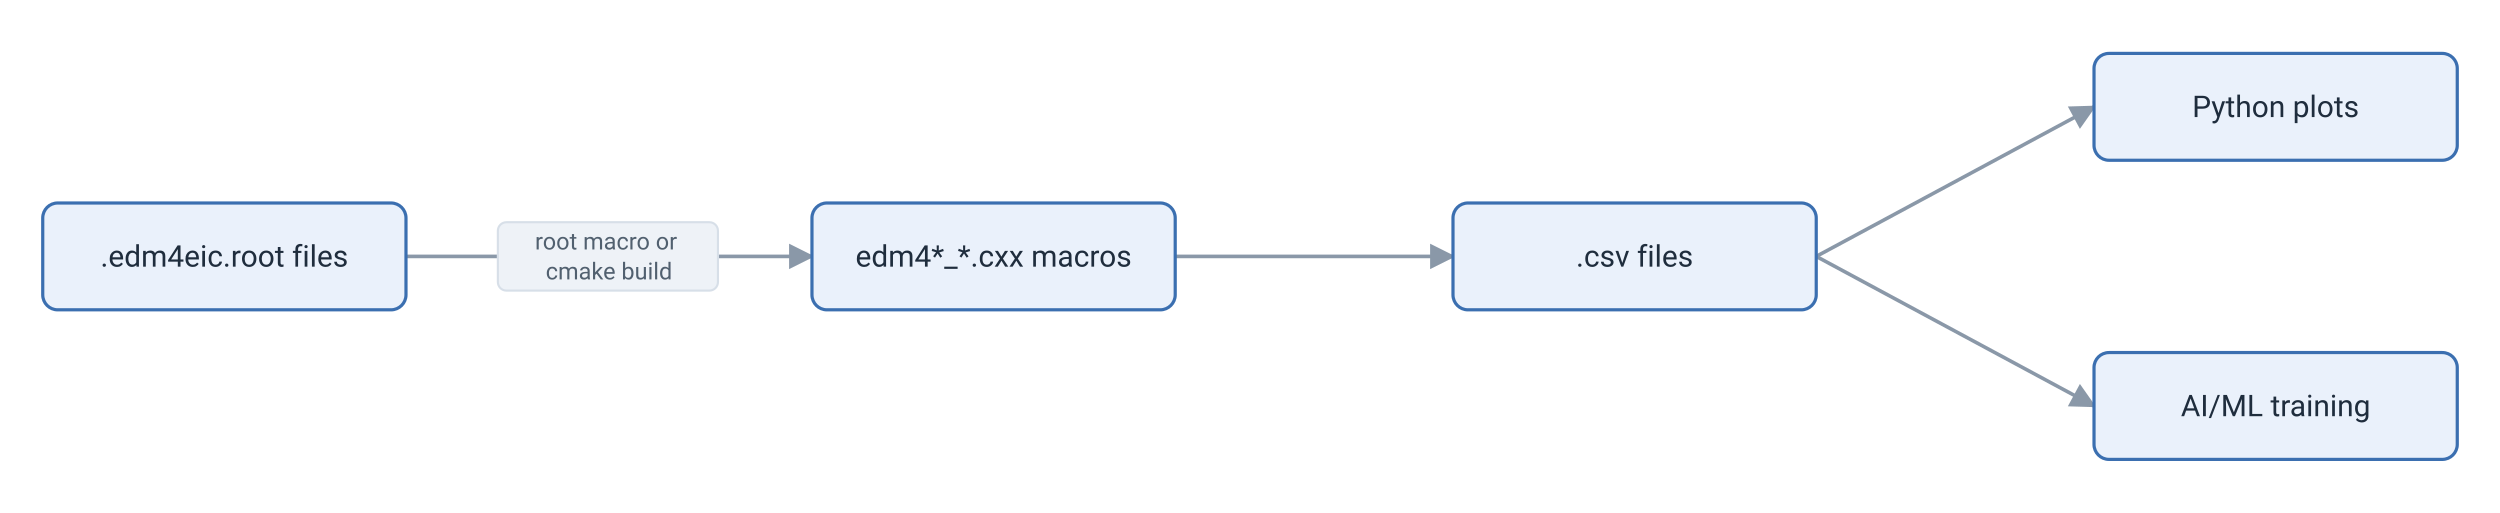
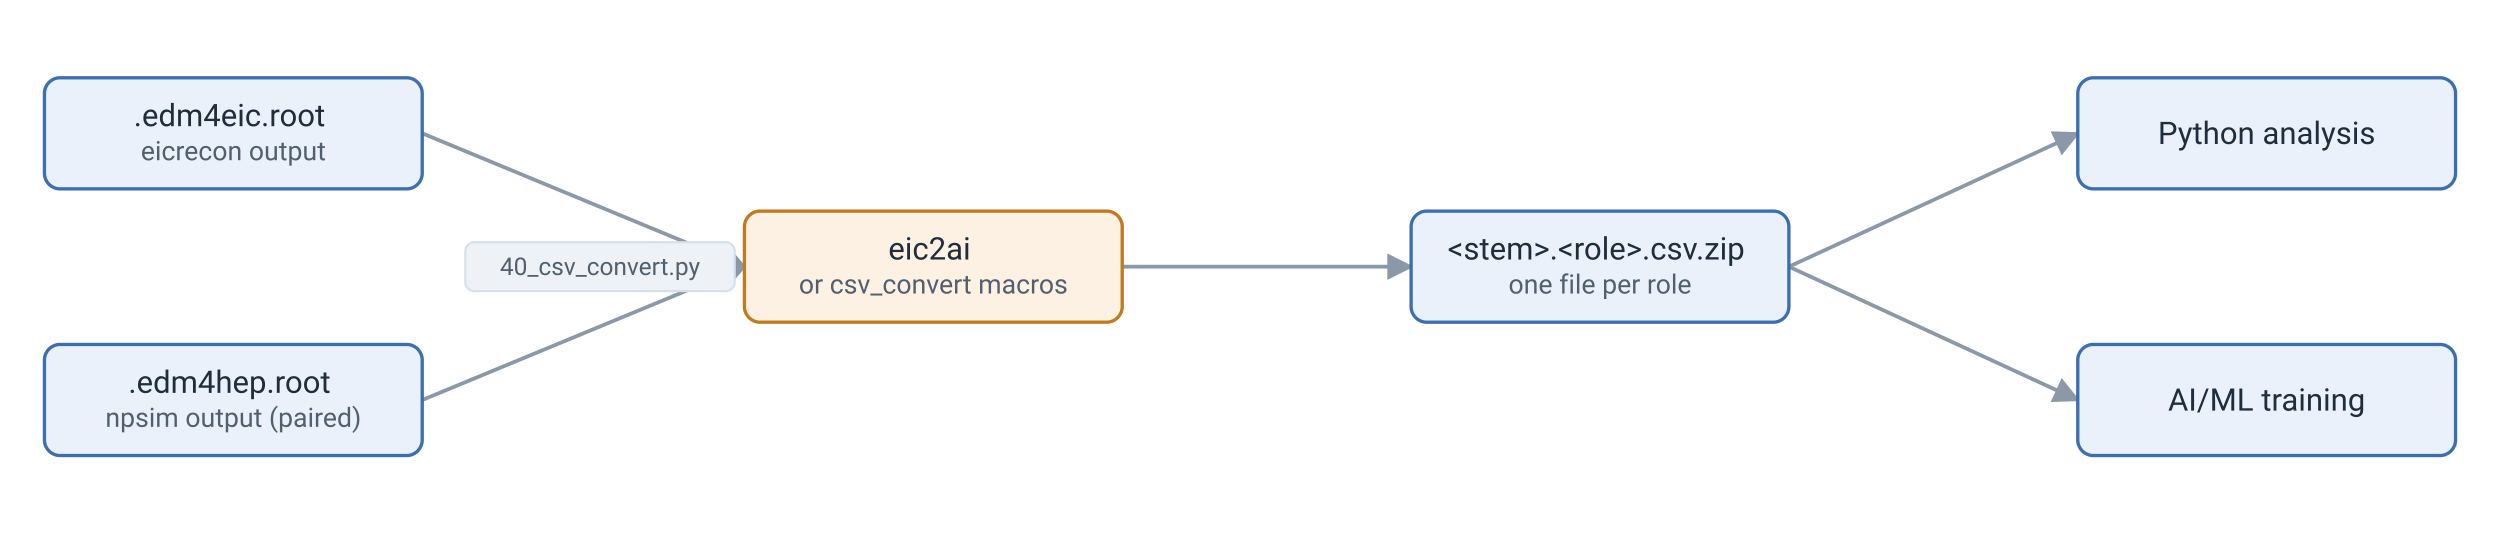
- <svg xmlns="http://www.w3.org/2000/svg" viewBox="0 0 1170 240" role="img" aria-label="CSV converter flow" font-family="-apple-system, BlinkMacSystemFont, 'Segoe UI', Roboto, sans-serif">
+ <svg xmlns="http://www.w3.org/2000/svg" viewBox="0 0 1125 240" role="img" aria-label="CSV conversion flow" font-family="-apple-system, BlinkMacSystemFont, 'Segoe UI', Roboto, sans-serif">
  <defs>
    <marker id="ah" viewBox="0 0 10 10" refX="9" refY="5" markerWidth="7" markerHeight="7" orient="auto-start-reverse">
      <path d="M0,0 L10,5 L0,10 z" fill="#8a98a8" />
    </marker>
  </defs>
-   <line x1="190" y1="120" x2="380" y2="120" stroke="#8a98a8" stroke-width="1.7" marker-end="url(#ah)" />
-   <line x1="550" y1="120" x2="680" y2="120" stroke="#8a98a8" stroke-width="1.7" marker-end="url(#ah)" />
-   <line x1="850" y1="120" x2="980" y2="50" stroke="#8a98a8" stroke-width="1.7" marker-end="url(#ah)" />
-   <line x1="850" y1="120" x2="980" y2="190" stroke="#8a98a8" stroke-width="1.7" marker-end="url(#ah)" />
-   <rect x="20" y="95.0" width="170" height="50" rx="7" fill="#eaf1fb" stroke="#3b6fb0" stroke-width="1.5" />
-   <text x="105" y="120" text-anchor="middle" dominant-baseline="central" font-size="14" fill="#1f2d3d">.edm4eic.root files</text>
-   <rect x="380" y="95.0" width="170" height="50" rx="7" fill="#eaf1fb" stroke="#3b6fb0" stroke-width="1.5" />
-   <text x="465" y="120" text-anchor="middle" dominant-baseline="central" font-size="14" fill="#1f2d3d">edm4*_*.cxx macros</text>
-   <rect x="680" y="95.0" width="170" height="50" rx="7" fill="#eaf1fb" stroke="#3b6fb0" stroke-width="1.5" />
-   <text x="765" y="120" text-anchor="middle" dominant-baseline="central" font-size="14" fill="#1f2d3d">.csv files</text>
-   <rect x="980" y="25.0" width="170" height="50" rx="7" fill="#eaf1fb" stroke="#3b6fb0" stroke-width="1.5" />
-   <text x="1065" y="50" text-anchor="middle" dominant-baseline="central" font-size="14" fill="#1f2d3d">Python plots</text>
-   <rect x="980" y="165.0" width="170" height="50" rx="7" fill="#eaf1fb" stroke="#3b6fb0" stroke-width="1.5" />
-   <text x="1065" y="190" text-anchor="middle" dominant-baseline="central" font-size="14" fill="#1f2d3d">AI/ML training</text>
-   <rect x="233" y="104" width="103" height="32" rx="4" fill="#eef2f7" stroke="#d7dfe8" stroke-width="1" />
-   <text x="285" y="113" text-anchor="middle" dominant-baseline="central" font-size="11" fill="#51606f">
-     <tspan x="285" dy="0">root macro or</tspan>
-     <tspan x="285" dy="14">cmake build</tspan>
+   <line x1="190.0" y1="60" x2="335.0" y2="120" stroke="#8a98a8" stroke-width="1.7" marker-end="url(#ah)" />
+   <line x1="190.0" y1="180" x2="335.0" y2="120" stroke="#8a98a8" stroke-width="1.7" marker-end="url(#ah)" />
+   <line x1="505.0" y1="120" x2="635.0" y2="120" stroke="#8a98a8" stroke-width="1.7" marker-end="url(#ah)" />
+   <line x1="805.0" y1="120" x2="935.0" y2="60" stroke="#8a98a8" stroke-width="1.7" marker-end="url(#ah)" />
+   <line x1="805.0" y1="120" x2="935.0" y2="180" stroke="#8a98a8" stroke-width="1.7" marker-end="url(#ah)" />
+   <rect x="20.0" y="35.0" width="170" height="50" rx="7" fill="#eaf1fb" stroke="#3b6fb0" stroke-width="1.5" />
+   <text x="105" y="52" text-anchor="middle" dominant-baseline="central" font-size="14" fill="#1f2d3d">
+     <tspan x="105" dy="0">.edm4eic.root</tspan>
+     <tspan x="105" dy="16" font-size="12" fill="#51606f">eicrecon output</tspan>
  </text>
+   <rect x="20.0" y="155.0" width="170" height="50" rx="7" fill="#eaf1fb" stroke="#3b6fb0" stroke-width="1.5" />
+   <text x="105" y="172" text-anchor="middle" dominant-baseline="central" font-size="14" fill="#1f2d3d">
+     <tspan x="105" dy="0">.edm4hep.root</tspan>
+     <tspan x="105" dy="16" font-size="12" fill="#51606f">npsim output (paired)</tspan>
+   </text>
+   <rect x="335.0" y="95.0" width="170" height="50" rx="7" fill="#fdf1e3" stroke="#c27a1f" stroke-width="1.5" />
+   <text x="420" y="112" text-anchor="middle" dominant-baseline="central" font-size="14" fill="#1f2d3d">
+     <tspan x="420" dy="0">eic2ai</tspan>
+     <tspan x="420" dy="16" font-size="12" fill="#51606f">or csv_convert macros</tspan>
+   </text>
+   <rect x="635.0" y="95.0" width="170" height="50" rx="7" fill="#eaf1fb" stroke="#3b6fb0" stroke-width="1.5" />
+   <text x="720" y="112" text-anchor="middle" dominant-baseline="central" font-size="14" fill="#1f2d3d">
+     <tspan x="720" dy="0">&lt;stem&gt;.&lt;role&gt;.csv.zip</tspan>
+     <tspan x="720" dy="16" font-size="12" fill="#51606f">one file per role</tspan>
+   </text>
+   <rect x="935.0" y="35.0" width="170" height="50" rx="7" fill="#eaf1fb" stroke="#3b6fb0" stroke-width="1.5" />
+   <text x="1020" y="60" text-anchor="middle" dominant-baseline="central" font-size="14" fill="#1f2d3d">Python analysis</text>
+   <rect x="935.0" y="155.0" width="170" height="50" rx="7" fill="#eaf1fb" stroke="#3b6fb0" stroke-width="1.5" />
+   <text x="1020" y="180" text-anchor="middle" dominant-baseline="central" font-size="14" fill="#1f2d3d">AI/ML training</text>
+   <rect x="209.4" y="109" width="121.2" height="22" rx="4" fill="#eef2f7" stroke="#d7dfe8" stroke-width="1" />
+   <text x="270" y="120" text-anchor="middle" dominant-baseline="central" font-size="11" fill="#51606f">40_csv_convert.py</text>
</svg>
